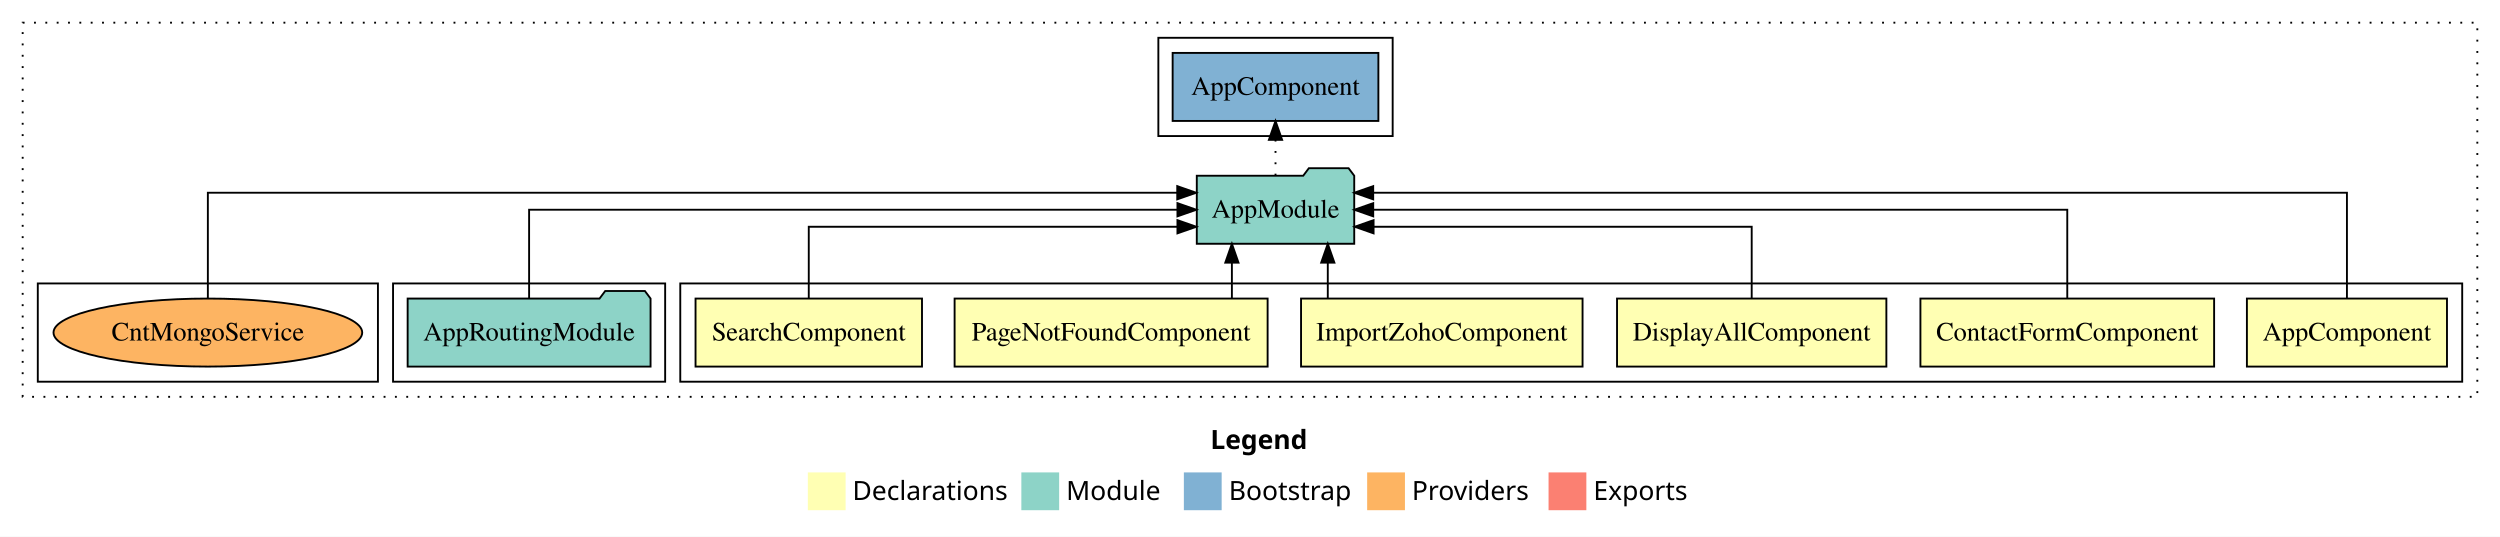
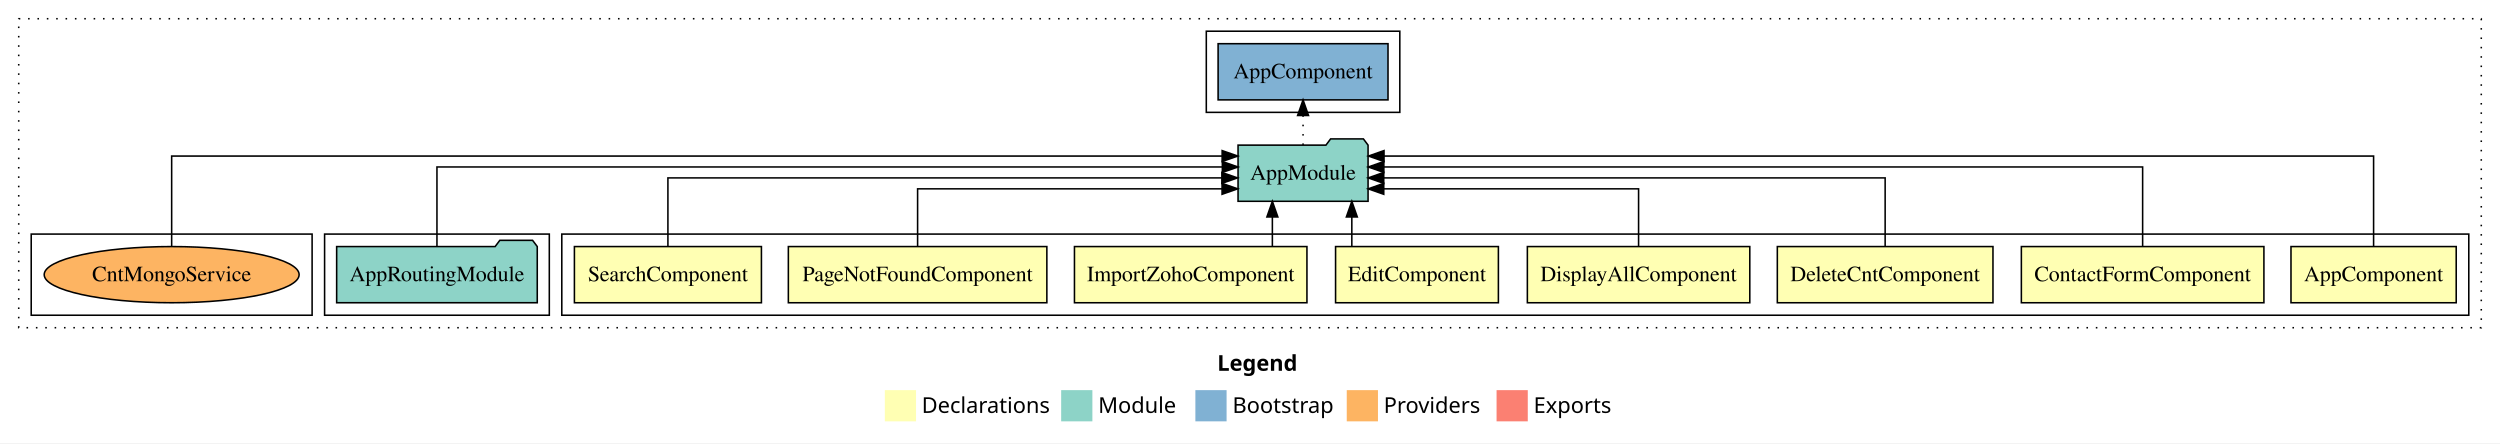
- <svg xmlns="http://www.w3.org/2000/svg" width="1323pt" height="284pt" viewBox="0.00 0.00 1323.00 284.00">
+ <svg xmlns="http://www.w3.org/2000/svg" width="1602pt" height="284pt" viewBox="0.00 0.00 1602.00 284.00">
  <g id="graph0" class="graph" transform="scale(1 1) rotate(0) translate(4 280)">
-     <polygon fill="#ffffff" stroke="transparent" points="-4,4 -4,-280 1319,-280 1319,4 -4,4" />
-     <text text-anchor="start" x="636.509" y="-42.4" font-family="sans-serif" font-weight="bold" font-size="14.00" fill="#000000">Legend</text>
-     <polygon fill="#ffffb3" stroke="transparent" points="423.5,-10 423.5,-30 443.5,-30 443.5,-10 423.5,-10" />
-     <text text-anchor="start" x="447.129" y="-15.4" font-family="sans-serif" font-size="14.00" fill="#000000">  Declarations</text>
-     <polygon fill="#8dd3c7" stroke="transparent" points="536.5,-10 536.5,-30 556.5,-30 556.5,-10 536.5,-10" />
-     <text text-anchor="start" x="560.225" y="-15.4" font-family="sans-serif" font-size="14.00" fill="#000000">  Module</text>
-     <polygon fill="#80b1d3" stroke="transparent" points="622.5,-10 622.5,-30 642.5,-30 642.5,-10 622.5,-10" />
-     <text text-anchor="start" x="646.281" y="-15.4" font-family="sans-serif" font-size="14.00" fill="#000000">  Bootstrap</text>
-     <polygon fill="#fdb462" stroke="transparent" points="719.5,-10 719.5,-30 739.5,-30 739.5,-10 719.5,-10" />
-     <text text-anchor="start" x="743.173" y="-15.4" font-family="sans-serif" font-size="14.00" fill="#000000">  Providers</text>
-     <polygon fill="#fb8072" stroke="transparent" points="815.5,-10 815.5,-30 835.5,-30 835.5,-10 815.5,-10" />
-     <text text-anchor="start" x="839.226" y="-15.4" font-family="sans-serif" font-size="14.00" fill="#000000">  Exports</text>
+     <polygon fill="#ffffff" stroke="transparent" points="-4,4 -4,-280 1598,-280 1598,4 -4,4" />
+     <text text-anchor="start" x="776.009" y="-42.4" font-family="sans-serif" font-weight="bold" font-size="14.00" fill="#000000">Legend</text>
+     <polygon fill="#ffffb3" stroke="transparent" points="563,-10 563,-30 583,-30 583,-10 563,-10" />
+     <text text-anchor="start" x="586.629" y="-15.4" font-family="sans-serif" font-size="14.00" fill="#000000">  Declarations</text>
+     <polygon fill="#8dd3c7" stroke="transparent" points="676,-10 676,-30 696,-30 696,-10 676,-10" />
+     <text text-anchor="start" x="699.725" y="-15.4" font-family="sans-serif" font-size="14.00" fill="#000000">  Module</text>
+     <polygon fill="#80b1d3" stroke="transparent" points="762,-10 762,-30 782,-30 782,-10 762,-10" />
+     <text text-anchor="start" x="785.781" y="-15.4" font-family="sans-serif" font-size="14.00" fill="#000000">  Bootstrap</text>
+     <polygon fill="#fdb462" stroke="transparent" points="859,-10 859,-30 879,-30 879,-10 859,-10" />
+     <text text-anchor="start" x="882.673" y="-15.4" font-family="sans-serif" font-size="14.00" fill="#000000">  Providers</text>
+     <polygon fill="#fb8072" stroke="transparent" points="955,-10 955,-30 975,-30 975,-10 955,-10" />
+     <text text-anchor="start" x="978.726" y="-15.4" font-family="sans-serif" font-size="14.00" fill="#000000">  Exports</text>
    <g id="clust1" class="cluster">
-       <polygon fill="none" stroke="#000000" stroke-dasharray="1,5" points="8,-70 8,-268 1307,-268 1307,-70 8,-70" />
+       <polygon fill="none" stroke="#000000" stroke-dasharray="1,5" points="8,-70 8,-268 1586,-268 1586,-70 8,-70" />
    </g>
    <g id="clust2" class="cluster">
-       <polygon fill="none" stroke="#000000" points="356,-78 356,-130 1299,-130 1299,-78 356,-78" />
+       <polygon fill="none" stroke="#000000" points="356,-78 356,-130 1578,-130 1578,-78 356,-78" />
    </g>
-     <g id="clust9" class="cluster">
+     <g id="clust11" class="cluster">
      <polygon fill="none" stroke="#000000" points="204,-78 204,-130 348,-130 348,-78 204,-78" />
    </g>
-     <g id="clust11" class="cluster">
-       <polygon fill="none" stroke="#000000" points="609,-208 609,-260 733,-260 733,-208 609,-208" />
+     <g id="clust13" class="cluster">
+       <polygon fill="none" stroke="#000000" points="769,-208 769,-260 893,-260 893,-208 769,-208" />
    </g>
-     <g id="clust12" class="cluster">
+     <g id="clust14" class="cluster">
      <polygon fill="none" stroke="#000000" points="16,-78 16,-130 196,-130 196,-78 16,-78" />
    </g>
    <g id="node1" class="node">
-       <polygon fill="#ffffb3" stroke="#000000" points="1290.94,-122 1185.06,-122 1185.06,-86 1290.94,-86 1290.94,-122" />
-       <text text-anchor="middle" x="1238" y="-99.8" font-family="Times,serif" font-size="14.00" fill="#000000">AppComponent</text>
+       <polygon fill="#ffffb3" stroke="#000000" points="1569.94,-122 1464.06,-122 1464.06,-86 1569.94,-86 1569.94,-122" />
+       <text text-anchor="middle" x="1517" y="-99.8" font-family="Times,serif" font-size="14.00" fill="#000000">AppComponent</text>
    </g>
-     <g id="node7" class="node">
-       <polygon fill="#8dd3c7" stroke="#000000" points="712.657,-187 709.657,-191 688.657,-191 685.657,-187 629.343,-187 629.343,-151 712.657,-151 712.657,-187" />
-       <text text-anchor="middle" x="671" y="-164.8" font-family="Times,serif" font-size="14.00" fill="#000000">AppModule</text>
+     <g id="node9" class="node">
+       <polygon fill="#8dd3c7" stroke="#000000" points="872.657,-187 869.657,-191 848.657,-191 845.657,-187 789.343,-187 789.343,-151 872.657,-151 872.657,-187" />
+       <text text-anchor="middle" x="831" y="-164.8" font-family="Times,serif" font-size="14.00" fill="#000000">AppModule</text>
    </g>
    <g id="edge1" class="edge">
-       <path fill="none" stroke="#000000" d="M1238,-122.292C1238,-144.206 1238,-178 1238,-178 1238,-178 722.693,-178 722.693,-178" />
-       <polygon fill="#000000" stroke="#000000" points="722.693,-174.5 712.693,-178 722.693,-181.5 722.693,-174.5" />
+       <path fill="none" stroke="#000000" d="M1517,-122.011C1517,-144.485 1517,-180 1517,-180 1517,-180 882.88,-180 882.88,-180" />
+       <polygon fill="#000000" stroke="#000000" points="882.88,-176.5 872.88,-180 882.88,-183.5 882.88,-176.5" />
    </g>
    <g id="node2" class="node">
-       <polygon fill="#ffffb3" stroke="#000000" points="1167.713,-122 1012.287,-122 1012.287,-86 1167.713,-86 1167.713,-122" />
-       <text text-anchor="middle" x="1090" y="-99.8" font-family="Times,serif" font-size="14.00" fill="#000000">ContactFormComponent</text>
+       <polygon fill="#ffffb3" stroke="#000000" points="1446.713,-122 1291.287,-122 1291.287,-86 1446.713,-86 1446.713,-122" />
+       <text text-anchor="middle" x="1369" y="-99.8" font-family="Times,serif" font-size="14.00" fill="#000000">ContactFormComponent</text>
    </g>
    <g id="edge2" class="edge">
-       <path fill="none" stroke="#000000" d="M1090,-122.106C1090,-141.339 1090,-169 1090,-169 1090,-169 722.707,-169 722.707,-169" />
-       <polygon fill="#000000" stroke="#000000" points="722.707,-165.5 712.707,-169 722.707,-172.5 722.707,-165.5" />
+       <path fill="none" stroke="#000000" d="M1369,-122.129C1369,-142.572 1369,-173 1369,-173 1369,-173 882.768,-173 882.768,-173" />
+       <polygon fill="#000000" stroke="#000000" points="882.768,-169.5 872.768,-173 882.768,-176.5 882.768,-169.5" />
    </g>
    <g id="node3" class="node">
-       <polygon fill="#ffffb3" stroke="#000000" points="994.267,-122 851.733,-122 851.733,-86 994.267,-86 994.267,-122" />
-       <text text-anchor="middle" x="923" y="-99.8" font-family="Times,serif" font-size="14.00" fill="#000000">DisplayAllComponent</text>
+       <polygon fill="#ffffb3" stroke="#000000" points="1273.091,-122 1134.909,-122 1134.909,-86 1273.091,-86 1273.091,-122" />
+       <text text-anchor="middle" x="1204" y="-99.8" font-family="Times,serif" font-size="14.00" fill="#000000">DeleteCntComponent</text>
    </g>
    <g id="edge3" class="edge">
-       <path fill="none" stroke="#000000" d="M923,-122.027C923,-138.398 923,-160 923,-160 923,-160 722.896,-160 722.896,-160" />
-       <polygon fill="#000000" stroke="#000000" points="722.896,-156.5 712.896,-160 722.895,-163.5 722.896,-156.5" />
+       <path fill="none" stroke="#000000" d="M1204,-122.267C1204,-140.555 1204,-166 1204,-166 1204,-166 882.702,-166 882.702,-166" />
+       <polygon fill="#000000" stroke="#000000" points="882.702,-162.5 872.702,-166 882.702,-169.5 882.702,-162.5" />
    </g>
    <g id="node4" class="node">
+       <polygon fill="#ffffb3" stroke="#000000" points="1117.267,-122 974.733,-122 974.733,-86 1117.267,-86 1117.267,-122" />
+       <text text-anchor="middle" x="1046" y="-99.8" font-family="Times,serif" font-size="14.00" fill="#000000">DisplayAllComponent</text>
+     </g>
+     <g id="edge4" class="edge">
+       <path fill="none" stroke="#000000" d="M1046,-122.009C1046,-138.049 1046,-159 1046,-159 1046,-159 882.709,-159 882.709,-159" />
+       <polygon fill="#000000" stroke="#000000" points="882.709,-155.5 872.709,-159 882.709,-162.5 882.709,-155.5" />
+     </g>
+     <g id="node5" class="node">
+       <polygon fill="#ffffb3" stroke="#000000" points="956.167,-122 851.833,-122 851.833,-86 956.167,-86 956.167,-122" />
+       <text text-anchor="middle" x="904" y="-99.8" font-family="Times,serif" font-size="14.00" fill="#000000">EditComponent</text>
+     </g>
+     <g id="edge5" class="edge">
+       <path fill="none" stroke="#000000" d="M862.248,-122.106C862.248,-122.106 862.248,-140.991 862.248,-140.991" />
+       <polygon fill="#000000" stroke="#000000" points="858.748,-140.991 862.248,-150.991 865.748,-140.991 858.748,-140.991" />
+     </g>
+     <g id="node6" class="node">
      <polygon fill="#ffffb3" stroke="#000000" points="833.487,-122 684.513,-122 684.513,-86 833.487,-86 833.487,-122" />
      <text text-anchor="middle" x="759" y="-99.8" font-family="Times,serif" font-size="14.00" fill="#000000">ImportZohoComponent</text>
    </g>
-     <g id="edge4" class="edge">
-       <path fill="none" stroke="#000000" d="M698.667,-122.106C698.667,-122.106 698.667,-140.991 698.667,-140.991" />
-       <polygon fill="#000000" stroke="#000000" points="695.167,-140.991 698.667,-150.991 702.167,-140.991 695.167,-140.991" />
+     <g id="edge6" class="edge">
+       <path fill="none" stroke="#000000" d="M811.333,-122.106C811.333,-122.106 811.333,-140.991 811.333,-140.991" />
+       <polygon fill="#000000" stroke="#000000" points="807.833,-140.991 811.333,-150.991 814.833,-140.991 807.833,-140.991" />
    </g>
-     <g id="node5" class="node">
+     <g id="node7" class="node">
      <polygon fill="#ffffb3" stroke="#000000" points="666.824,-122 501.176,-122 501.176,-86 666.824,-86 666.824,-122" />
      <text text-anchor="middle" x="584" y="-99.8" font-family="Times,serif" font-size="14.00" fill="#000000">PageNotFoundComponent</text>
    </g>
-     <g id="edge5" class="edge">
-       <path fill="none" stroke="#000000" d="M647.917,-122.106C647.917,-122.106 647.917,-140.991 647.917,-140.991" />
-       <polygon fill="#000000" stroke="#000000" points="644.417,-140.991 647.917,-150.991 651.417,-140.991 644.417,-140.991" />
+     <g id="edge7" class="edge">
+       <path fill="none" stroke="#000000" d="M584,-122.009C584,-138.049 584,-159 584,-159 584,-159 779.1,-159 779.1,-159" />
+       <polygon fill="#000000" stroke="#000000" points="779.1,-162.5 789.1,-159 779.1,-155.5 779.1,-162.5" />
    </g>
-     <g id="node6" class="node">
+     <g id="node8" class="node">
      <polygon fill="#ffffb3" stroke="#000000" points="483.92,-122 364.08,-122 364.08,-86 483.92,-86 483.92,-122" />
      <text text-anchor="middle" x="424" y="-99.8" font-family="Times,serif" font-size="14.00" fill="#000000">SearchComponent</text>
    </g>
-     <g id="edge6" class="edge">
-       <path fill="none" stroke="#000000" d="M424,-122.027C424,-138.398 424,-160 424,-160 424,-160 619.1,-160 619.1,-160" />
-       <polygon fill="#000000" stroke="#000000" points="619.1,-163.5 629.1,-160 619.1,-156.5 619.1,-163.5" />
+     <g id="edge8" class="edge">
+       <path fill="none" stroke="#000000" d="M424,-122.267C424,-140.555 424,-166 424,-166 424,-166 778.977,-166 778.977,-166" />
+       <polygon fill="#000000" stroke="#000000" points="778.977,-169.5 788.977,-166 778.977,-162.5 778.977,-169.5" />
    </g>
-     <g id="node9" class="node">
-       <polygon fill="#80b1d3" stroke="#000000" points="725.439,-252 616.561,-252 616.561,-216 725.439,-216 725.439,-252" />
-       <text text-anchor="middle" x="671" y="-229.8" font-family="Times,serif" font-size="14.00" fill="#000000">AppComponent </text>
+     <g id="node11" class="node">
+       <polygon fill="#80b1d3" stroke="#000000" points="885.439,-252 776.561,-252 776.561,-216 885.439,-216 885.439,-252" />
+       <text text-anchor="middle" x="831" y="-229.8" font-family="Times,serif" font-size="14.00" fill="#000000">AppComponent </text>
    </g>
-     <g id="edge8" class="edge">
-       <path fill="none" stroke="#000000" stroke-dasharray="1,5" d="M671,-187.106C671,-187.106 671,-205.991 671,-205.991" />
-       <polygon fill="#000000" stroke="#000000" points="667.5,-205.991 671,-215.991 674.5,-205.991 667.5,-205.991" />
+     <g id="edge10" class="edge">
+       <path fill="none" stroke="#000000" stroke-dasharray="1,5" d="M831,-187.106C831,-187.106 831,-205.991 831,-205.991" />
+       <polygon fill="#000000" stroke="#000000" points="827.5,-205.991 831,-215.991 834.5,-205.991 827.5,-205.991" />
    </g>
-     <g id="node8" class="node">
+     <g id="node10" class="node">
      <polygon fill="#8dd3c7" stroke="#000000" points="340.274,-122 337.274,-126 316.274,-126 313.274,-122 211.726,-122 211.726,-86 340.274,-86 340.274,-122" />
      <text text-anchor="middle" x="276" y="-99.8" font-family="Times,serif" font-size="14.00" fill="#000000">AppRoutingModule</text>
    </g>
-     <g id="edge7" class="edge">
-       <path fill="none" stroke="#000000" d="M276,-122.106C276,-141.339 276,-169 276,-169 276,-169 619.102,-169 619.102,-169" />
-       <polygon fill="#000000" stroke="#000000" points="619.102,-172.5 629.102,-169 619.102,-165.5 619.102,-172.5" />
+     <g id="edge9" class="edge">
+       <path fill="none" stroke="#000000" d="M276,-122.129C276,-142.572 276,-173 276,-173 276,-173 779.285,-173 779.285,-173" />
+       <polygon fill="#000000" stroke="#000000" points="779.285,-176.5 789.285,-173 779.285,-169.5 779.285,-176.5" />
    </g>
-     <g id="node10" class="node">
+     <g id="node12" class="node">
      <ellipse fill="#fdb462" stroke="#000000" cx="106" cy="-104" rx="81.685" ry="18" />
      <text text-anchor="middle" x="106" y="-99.8" font-family="Times,serif" font-size="14.00" fill="#000000">CntMongoService</text>
    </g>
-     <g id="edge9" class="edge">
-       <path fill="none" stroke="#000000" d="M106,-122.292C106,-144.206 106,-178 106,-178 106,-178 618.995,-178 618.995,-178" />
-       <polygon fill="#000000" stroke="#000000" points="618.995,-181.5 628.995,-178 618.995,-174.5 618.995,-181.5" />
+     <g id="edge11" class="edge">
+       <path fill="none" stroke="#000000" d="M106,-122.011C106,-144.485 106,-180 106,-180 106,-180 779.152,-180 779.152,-180" />
+       <polygon fill="#000000" stroke="#000000" points="779.153,-183.5 789.152,-180 779.152,-176.5 779.153,-183.5" />
    </g>
  </g>
</svg>
